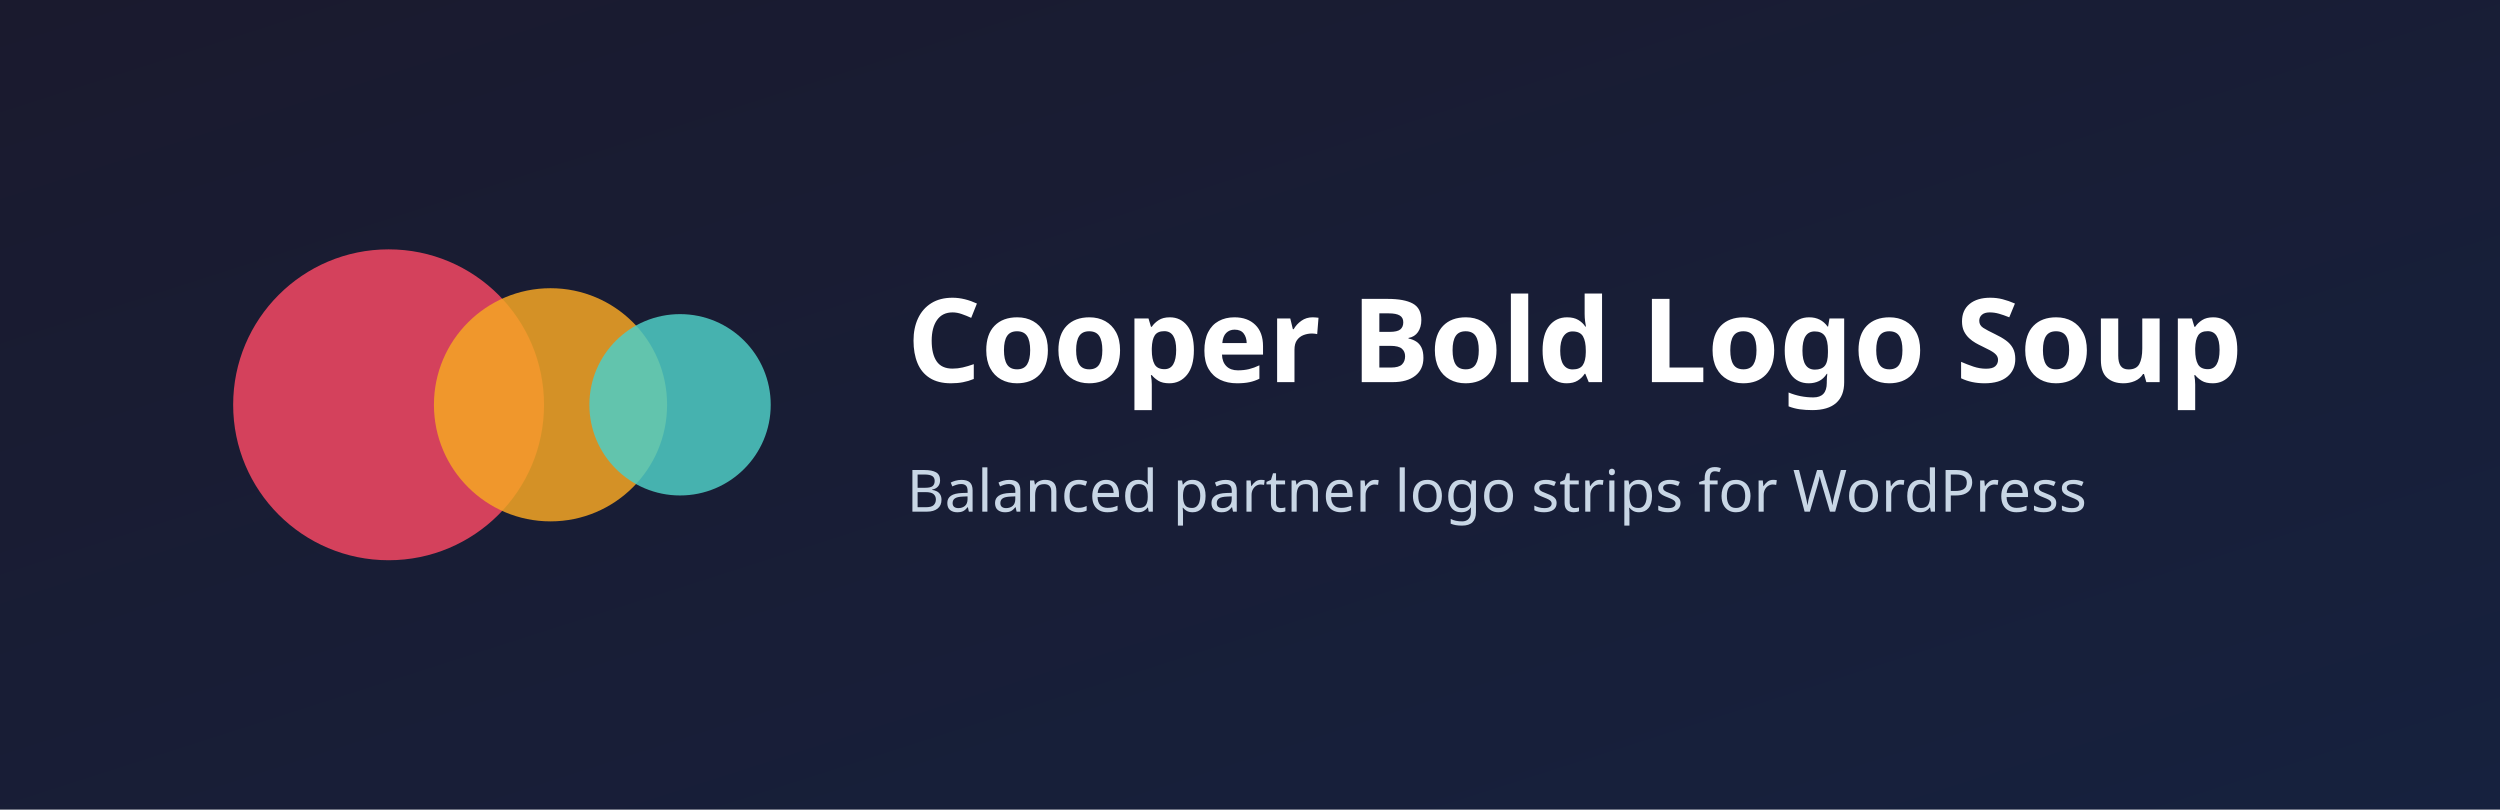
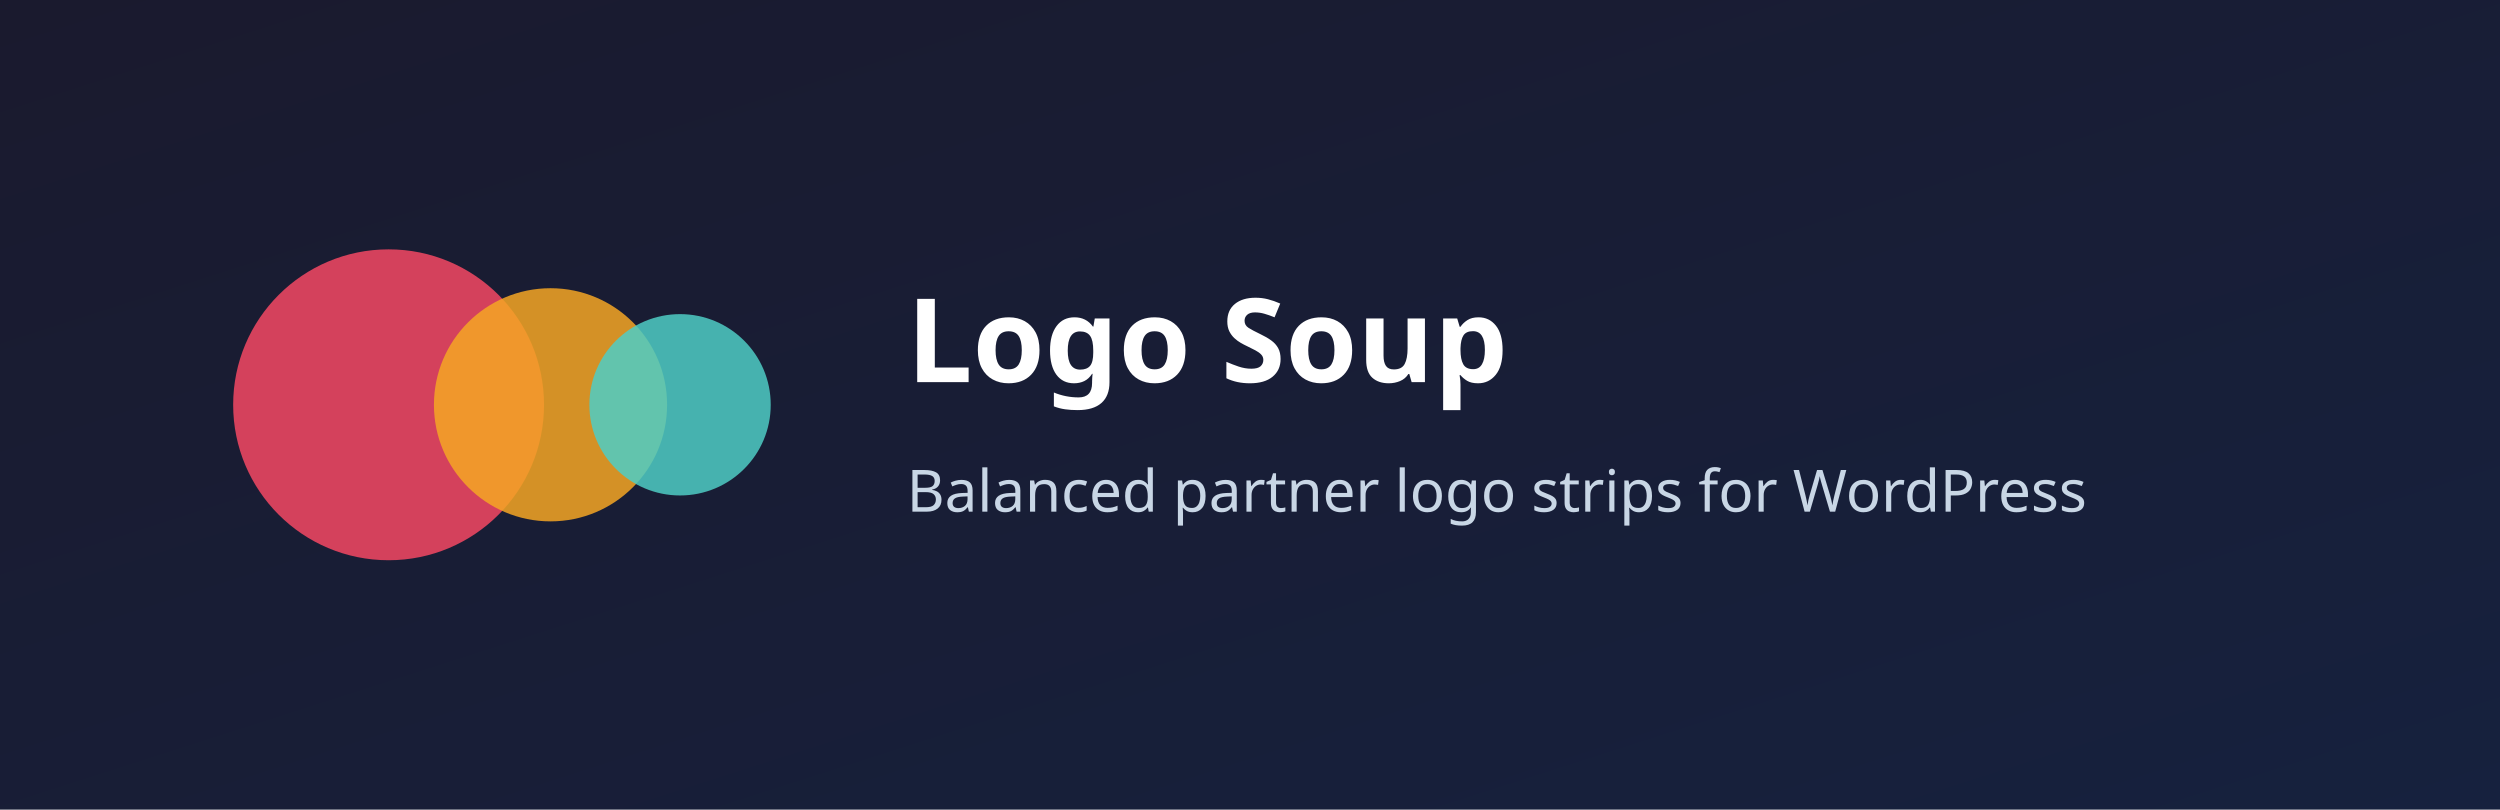
- <svg xmlns="http://www.w3.org/2000/svg" width="772" height="250" viewBox="0 0 772 250" role="img" aria-label="Cooper Bold Logo Soup banner placeholder">
+ <svg xmlns="http://www.w3.org/2000/svg" width="772" height="250" viewBox="0 0 772 250" role="img" aria-label="Logo Soup banner placeholder">
  <defs>
    <linearGradient id="bg" x1="0%" y1="0%" x2="100%" y2="100%">
      <stop offset="0%" stop-color="#1a1a2e" />
      <stop offset="100%" stop-color="#16213e" />
    </linearGradient>
  </defs>
  <rect width="772" height="250" fill="url(#bg)" />
  <circle cx="120" cy="125" r="48" fill="#e94560" opacity="0.9" />
  <circle cx="170" cy="125" r="36" fill="#f5a623" opacity="0.85" />
  <circle cx="210" cy="125" r="28" fill="#4ecdc4" opacity="0.85" />
-   <text x="280" y="118" fill="#ffffff" font-family="system-ui, sans-serif" font-size="36" font-weight="700">Cooper Bold Logo Soup</text>
+   <text x="280" y="118" fill="#ffffff" font-family="system-ui, sans-serif" font-size="36" font-weight="700">Logo Soup</text>
  <text x="280" y="158" fill="#c8d6e5" font-family="system-ui, sans-serif" font-size="18">Balanced partner logo strips for WordPress</text>
</svg>
